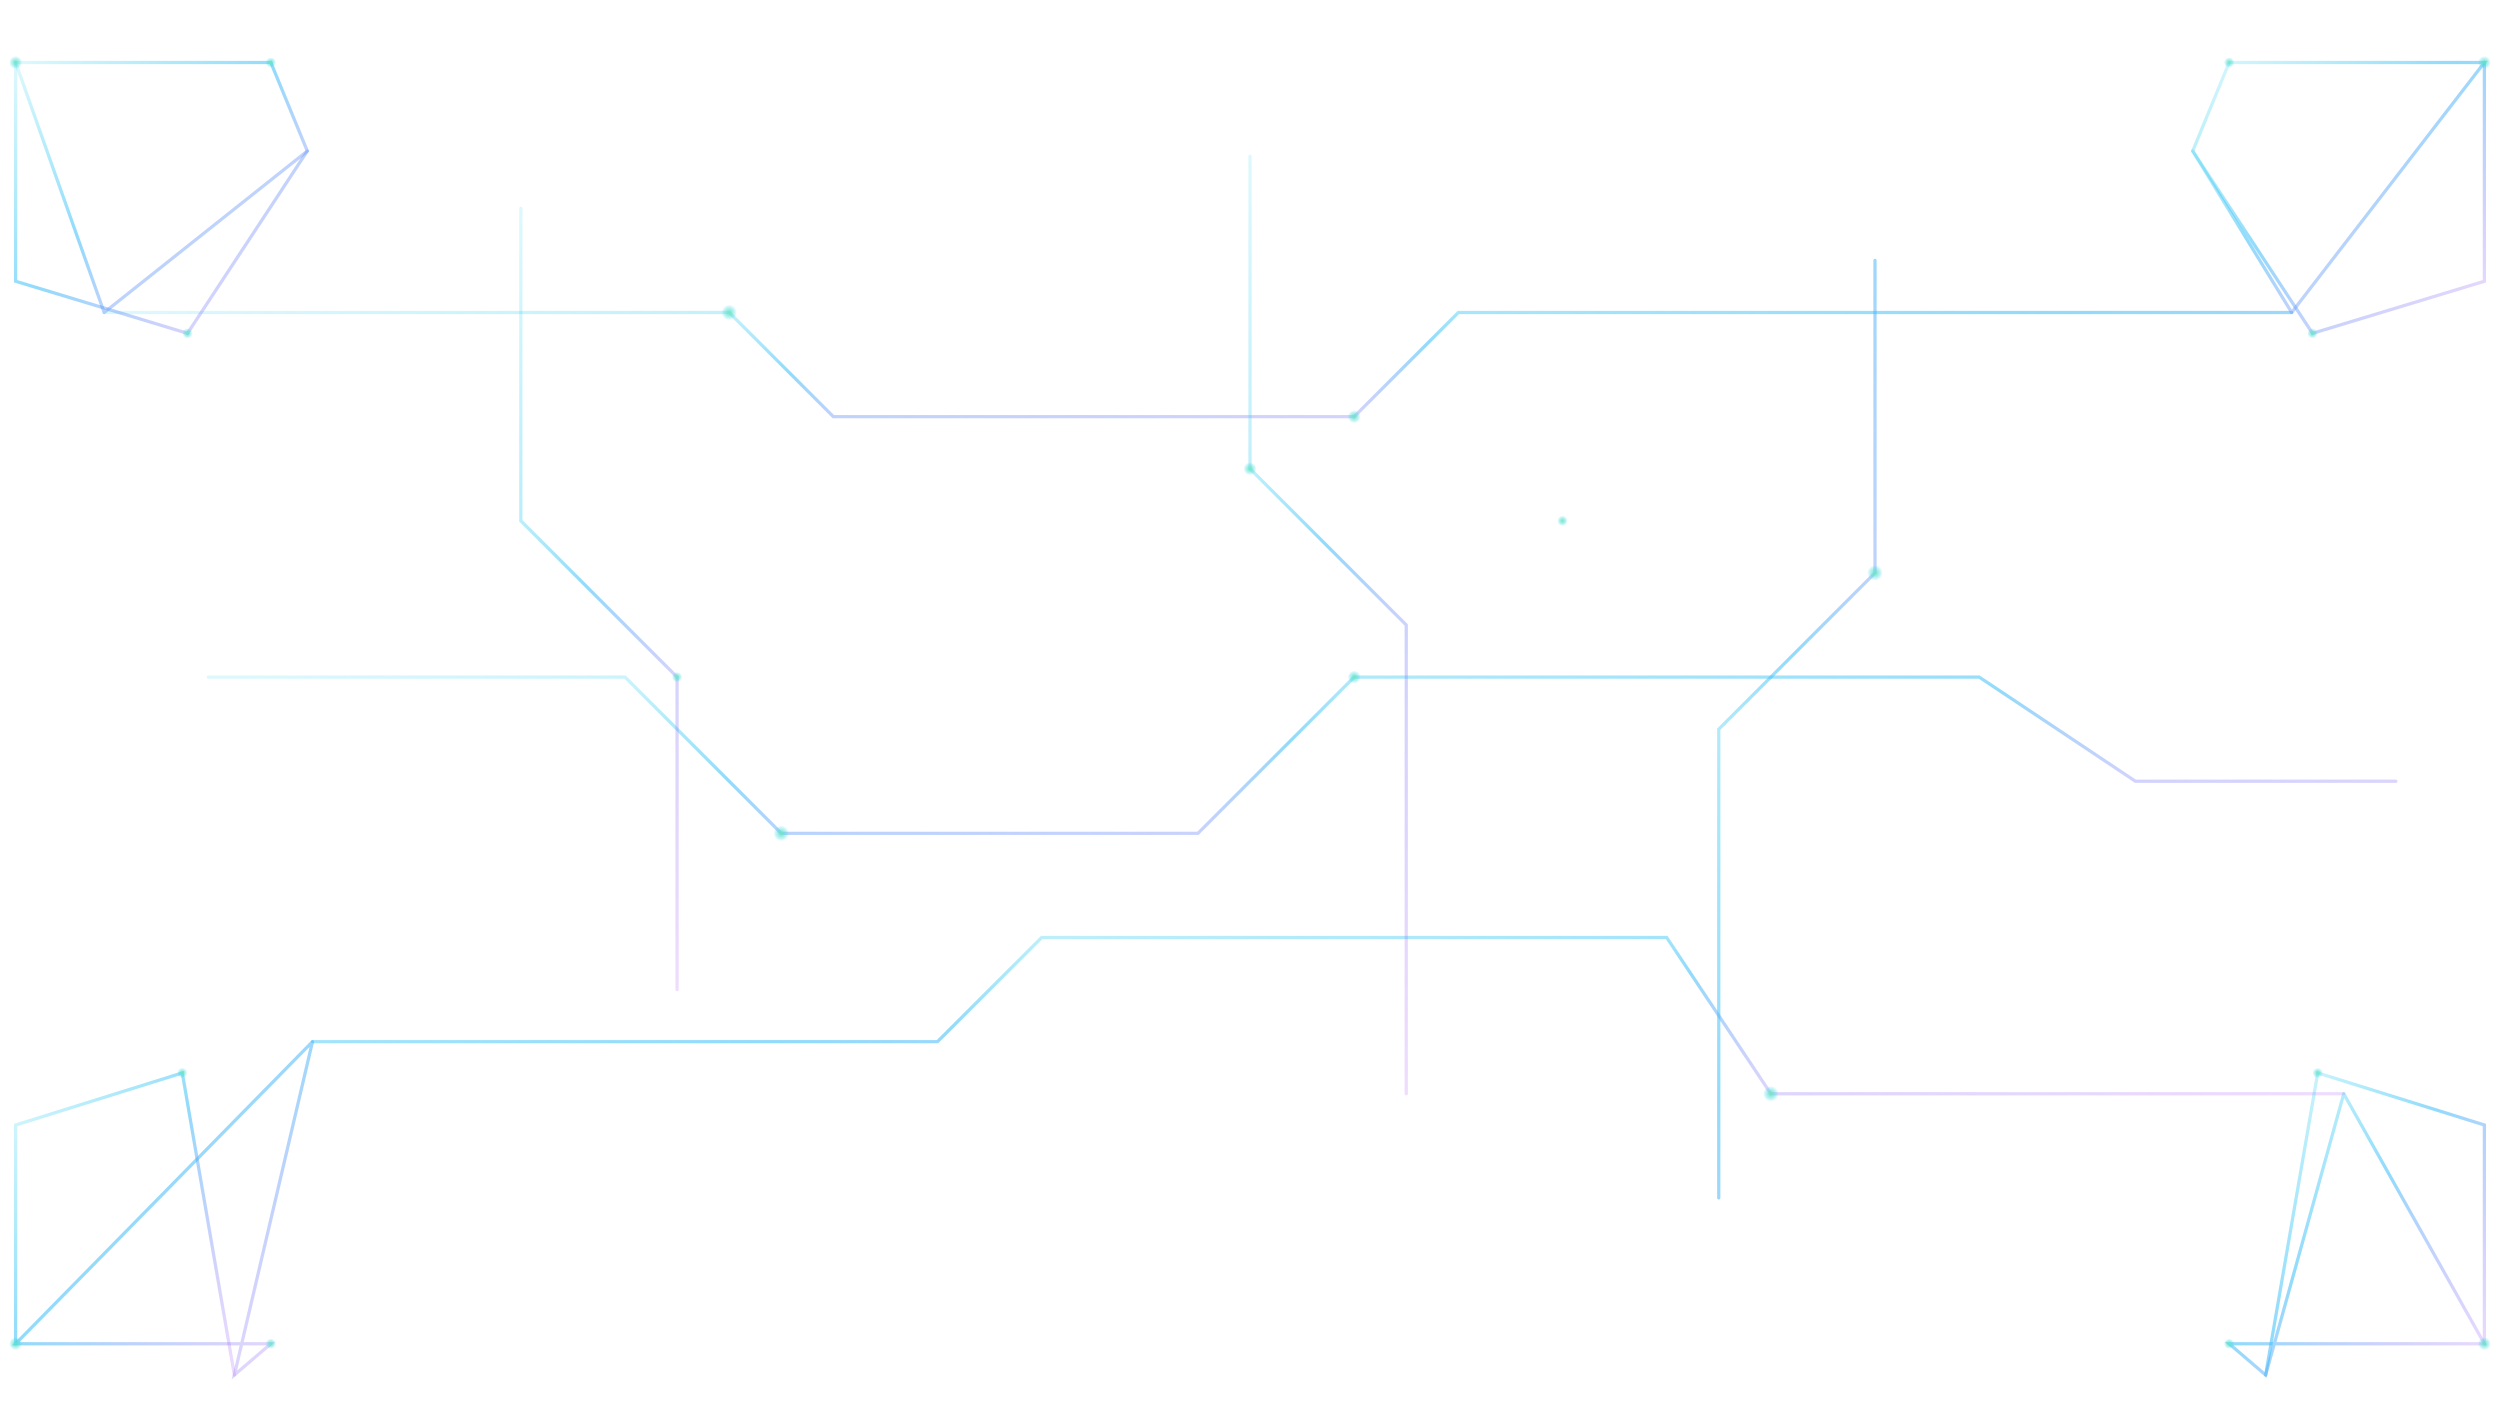
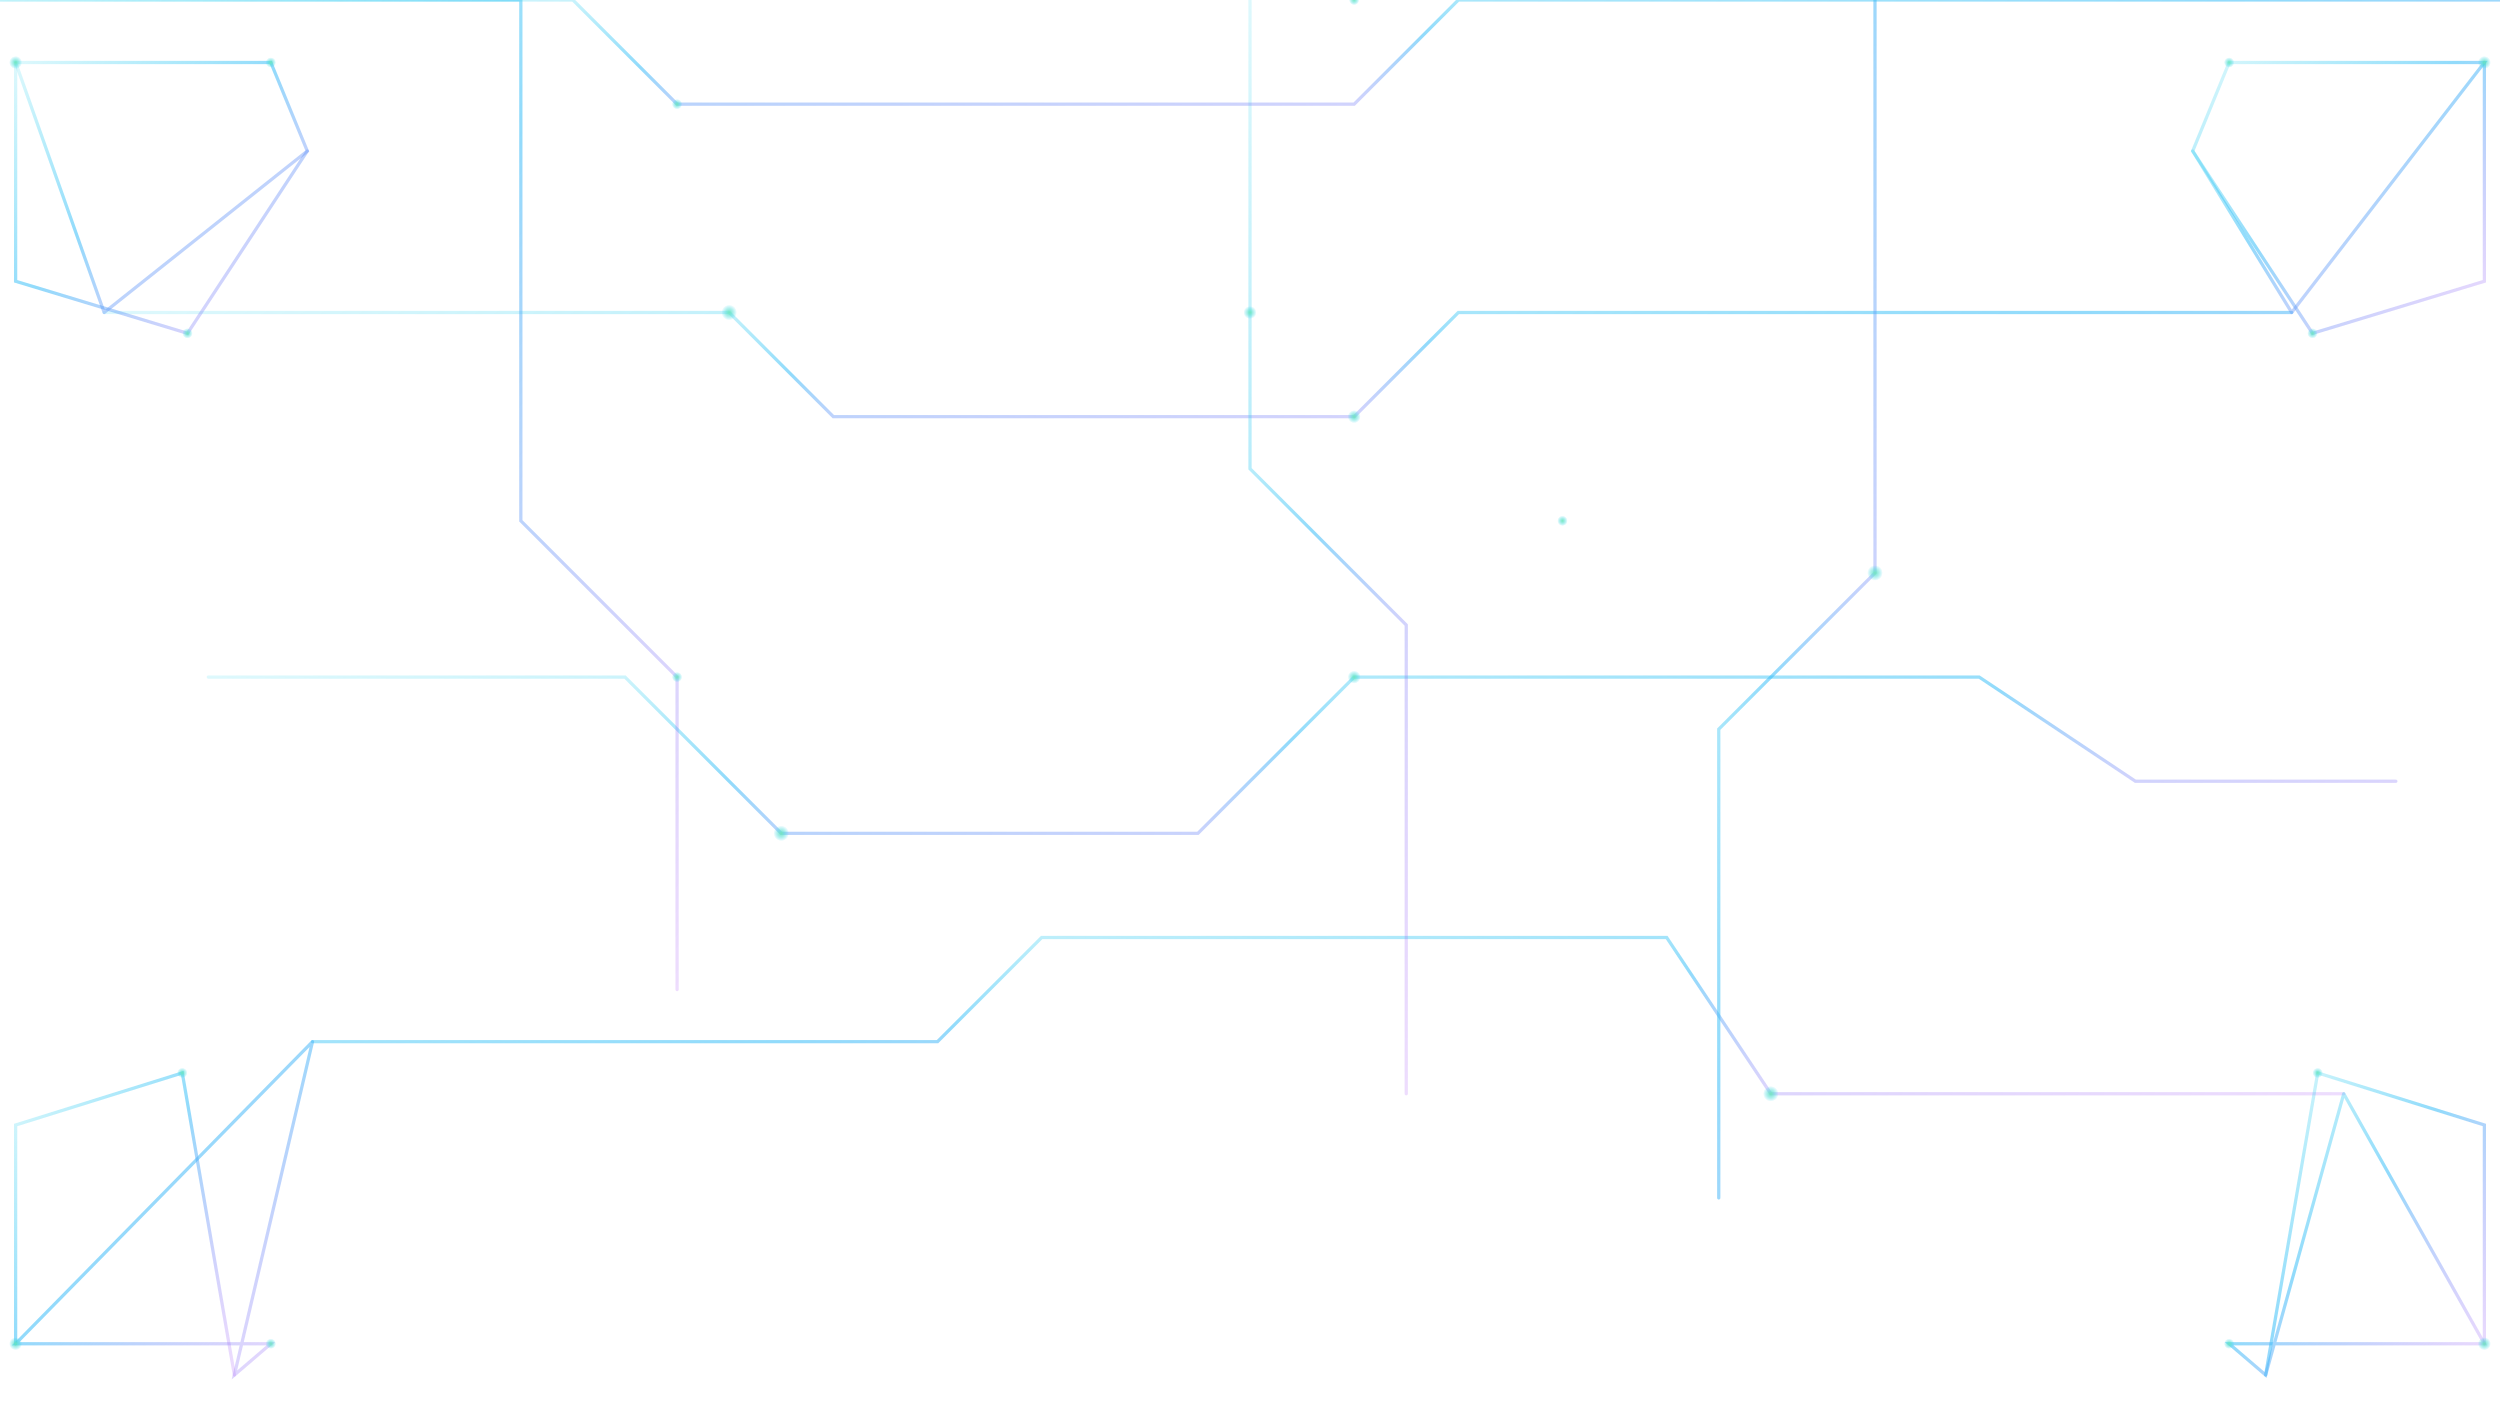
<svg xmlns="http://www.w3.org/2000/svg" viewBox="0 0 960 540" fill="none" aria-hidden="true">
  <defs>
    <linearGradient id="hero-line" x1="0%" y1="0%" x2="100%" y2="100%">
      <stop offset="0%" stop-color="#22d3ee" stop-opacity="0.15" />
      <stop offset="45%" stop-color="#38bdf8" stop-opacity="0.55" />
      <stop offset="100%" stop-color="#a855f7" stop-opacity="0.2" />
    </linearGradient>
    <radialGradient id="hero-node" cx="50%" cy="50%" r="50%">
      <stop offset="0%" stop-color="#6ee7b7" stop-opacity="0.9" />
      <stop offset="100%" stop-color="#22d3ee" stop-opacity="0" />
    </radialGradient>
  </defs>
  <g stroke="url(#hero-line)" stroke-width="1.25" stroke-linecap="round">
    <path d="M40 120 H280 L320 160 H520 L560 120 H880" />
    <path d="M80 260 H240 L300 320 H460 L520 260 H760 L820 300 H920" />
    <path d="M120 400 H360 L400 360 H640 L680 420 H900" />
-     <path d="M200 80 V200 L260 260 V380" />
-     <path d="M480 60 V180 L540 240 V420" />
-     <path d="M720 100 V220 L660 280 V460" />
+     <path d="M0 0 H200 V200 L260 260 V380" />
+     <path d="M480 0 V180 L540 240 V420" />
+     <path d="M720 0 V220 L660 280 V460" />
+     <path d="M0 0 H220 L260 40 H520 L560 0 H960" />
    <path d="M340 140 V300" />
    <path d="M600 200 V380" />
    <path d="M40 120 L6 24 H104 L118 58 L40 120" />
    <path d="M6 24 V108 L72 128 L118 58" />
    <path d="M880 120 L954 24 H856 L842 58 L880 120" />
    <path d="M954 24 V108 L888 128 L842 58" />
    <path d="M120 400 L6 516 H104 L90 528 L120 400" />
    <path d="M6 516 V432 L70 412 L90 528" />
    <path d="M900 420 L954 516 H856 L870 528 L900 420" />
    <path d="M954 516 V432 L890 412 L870 528" />
  </g>
  <g fill="url(#hero-node)">
    <circle cx="280" cy="120" r="3" />
    <circle cx="520" cy="160" r="2.5" />
    <circle cx="300" cy="320" r="3" />
    <circle cx="520" cy="260" r="2.5" />
    <circle cx="680" cy="420" r="3" />
-     <circle cx="480" cy="180" r="2.5" />
+     <circle cx="480" cy="120" r="2.5" />
    <circle cx="720" cy="220" r="3" />
+     <circle cx="260" cy="40" r="2" />
    <circle cx="260" cy="260" r="2" />
+     <circle cx="520" cy="0" r="2" />
    <circle cx="600" cy="200" r="2" />
    <circle cx="6" cy="24" r="2.5" />
    <circle cx="104" cy="24" r="2" />
    <circle cx="72" cy="128" r="2" />
    <circle cx="954" cy="24" r="2.5" />
    <circle cx="856" cy="24" r="2" />
    <circle cx="888" cy="128" r="2" />
    <circle cx="6" cy="516" r="2.5" />
    <circle cx="104" cy="516" r="2" />
    <circle cx="70" cy="412" r="2" />
    <circle cx="954" cy="516" r="2.5" />
    <circle cx="856" cy="516" r="2" />
    <circle cx="890" cy="412" r="2" />
  </g>
</svg>
